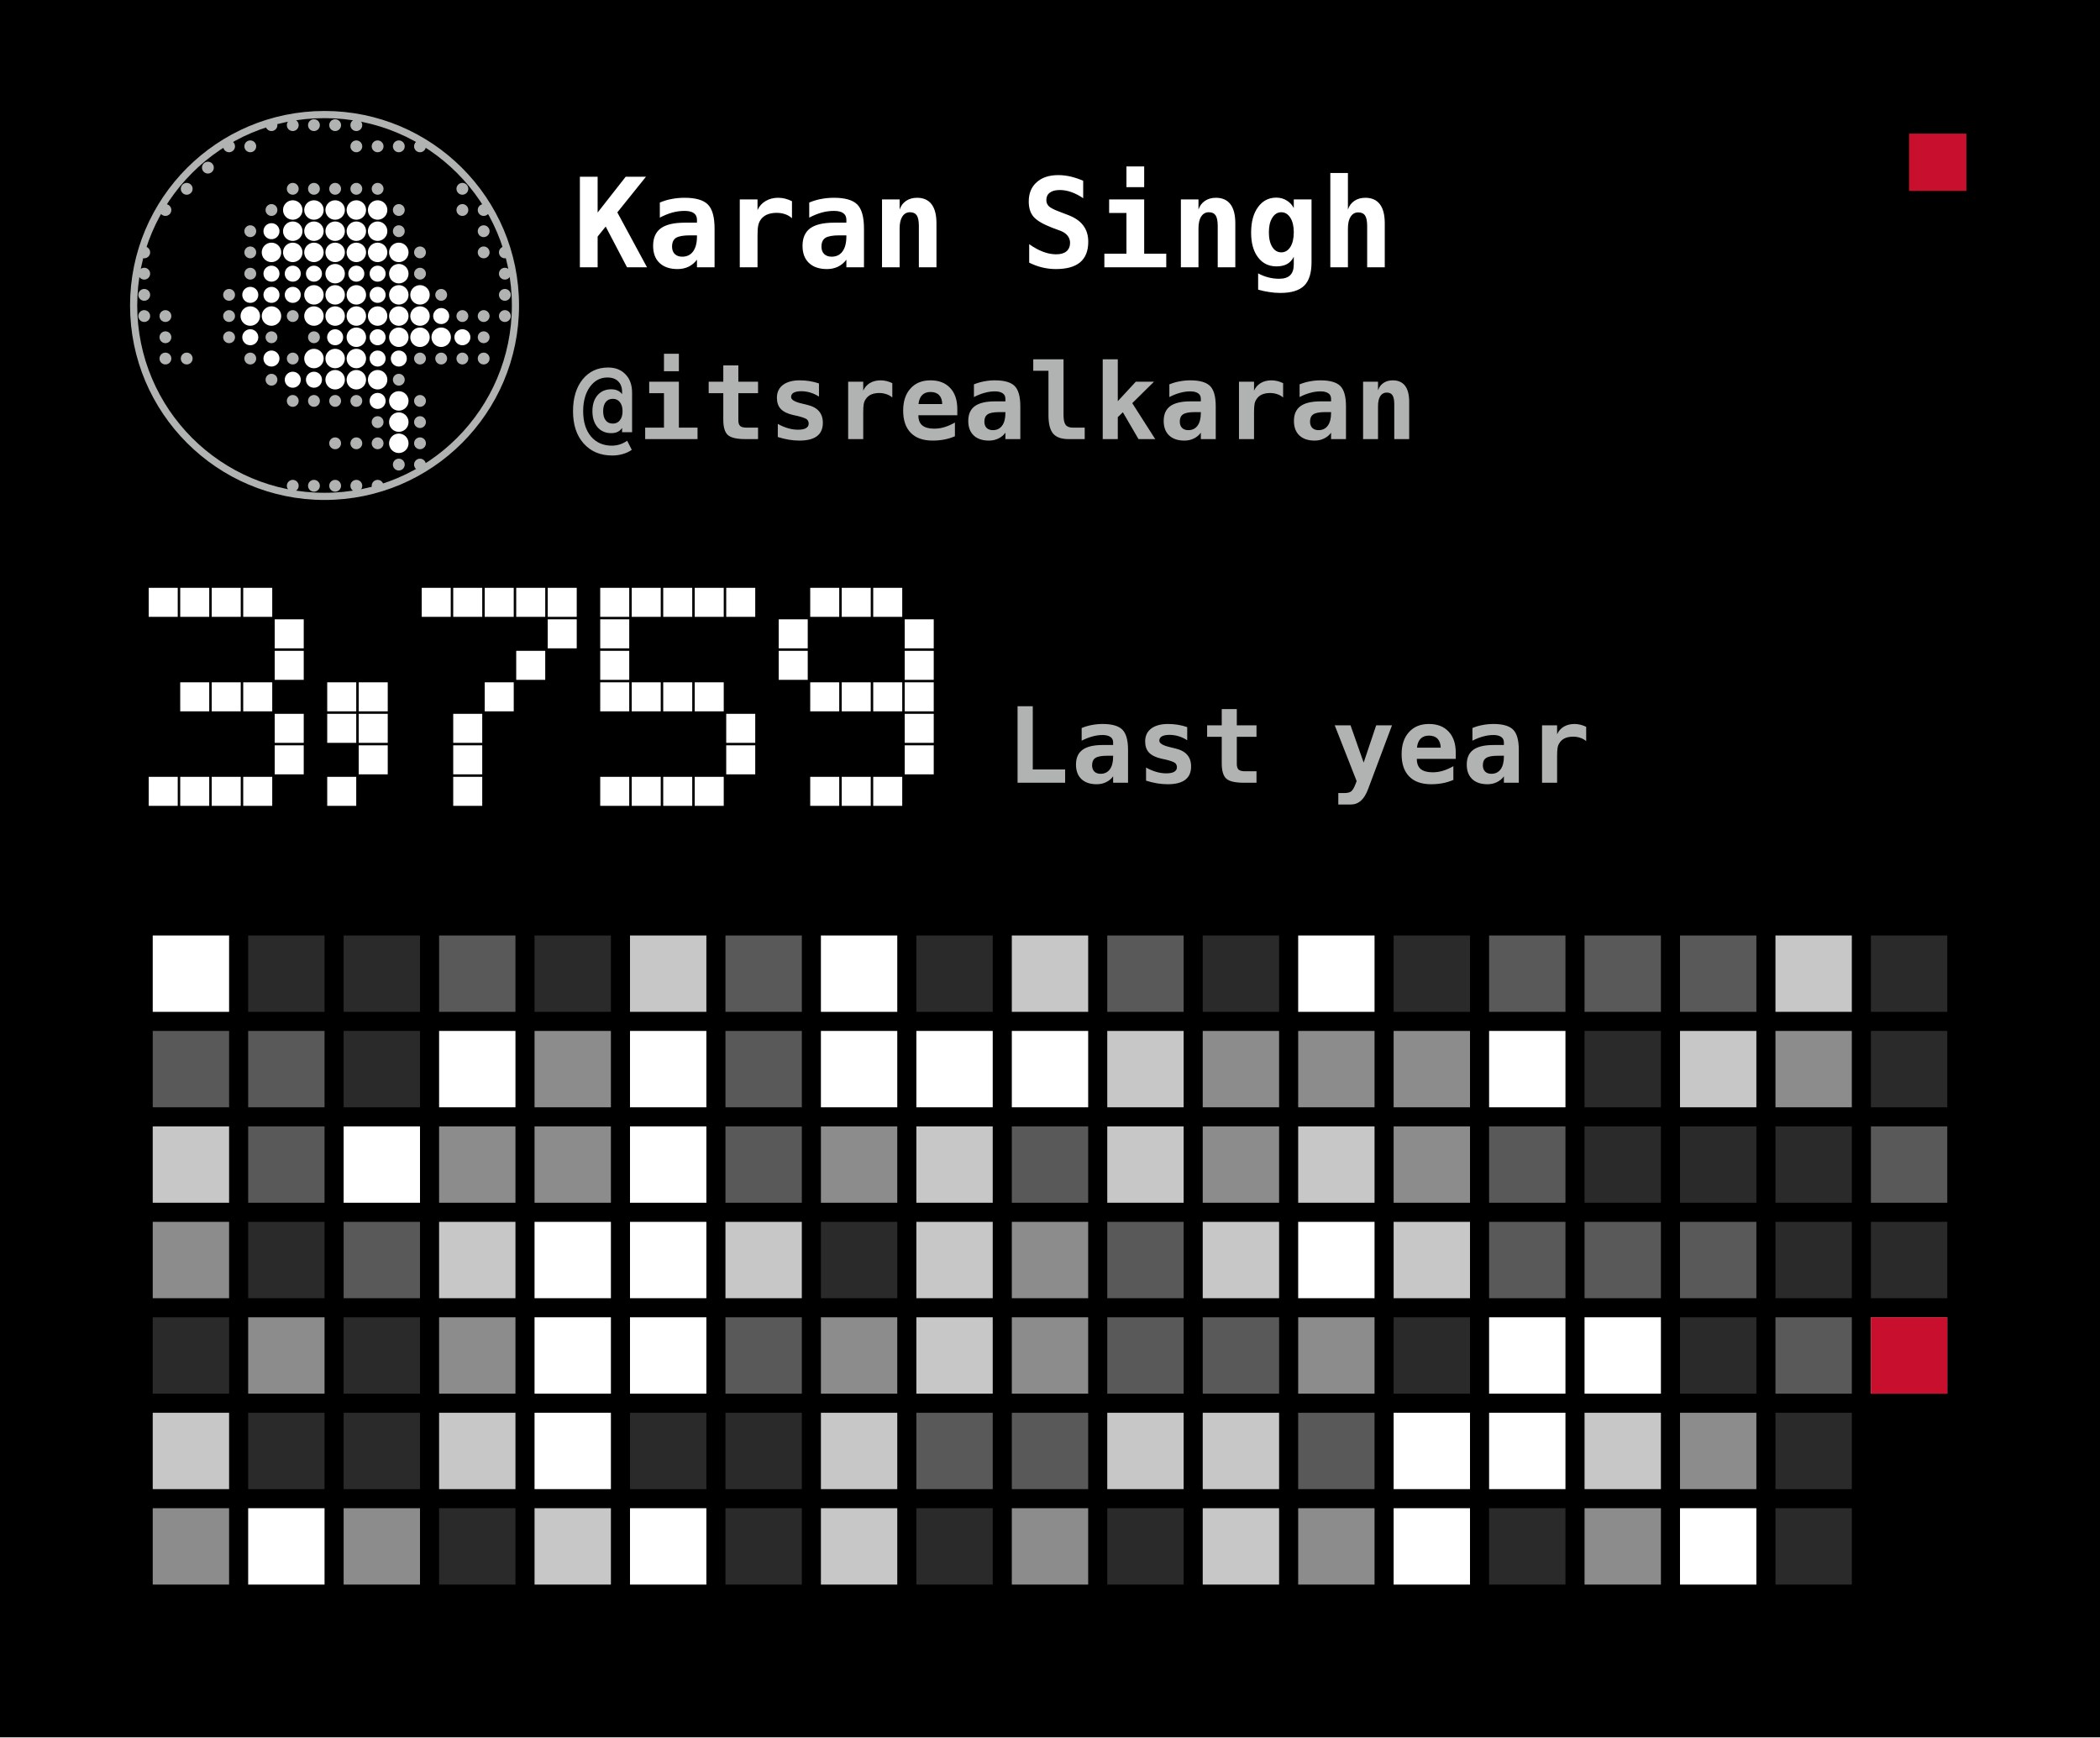
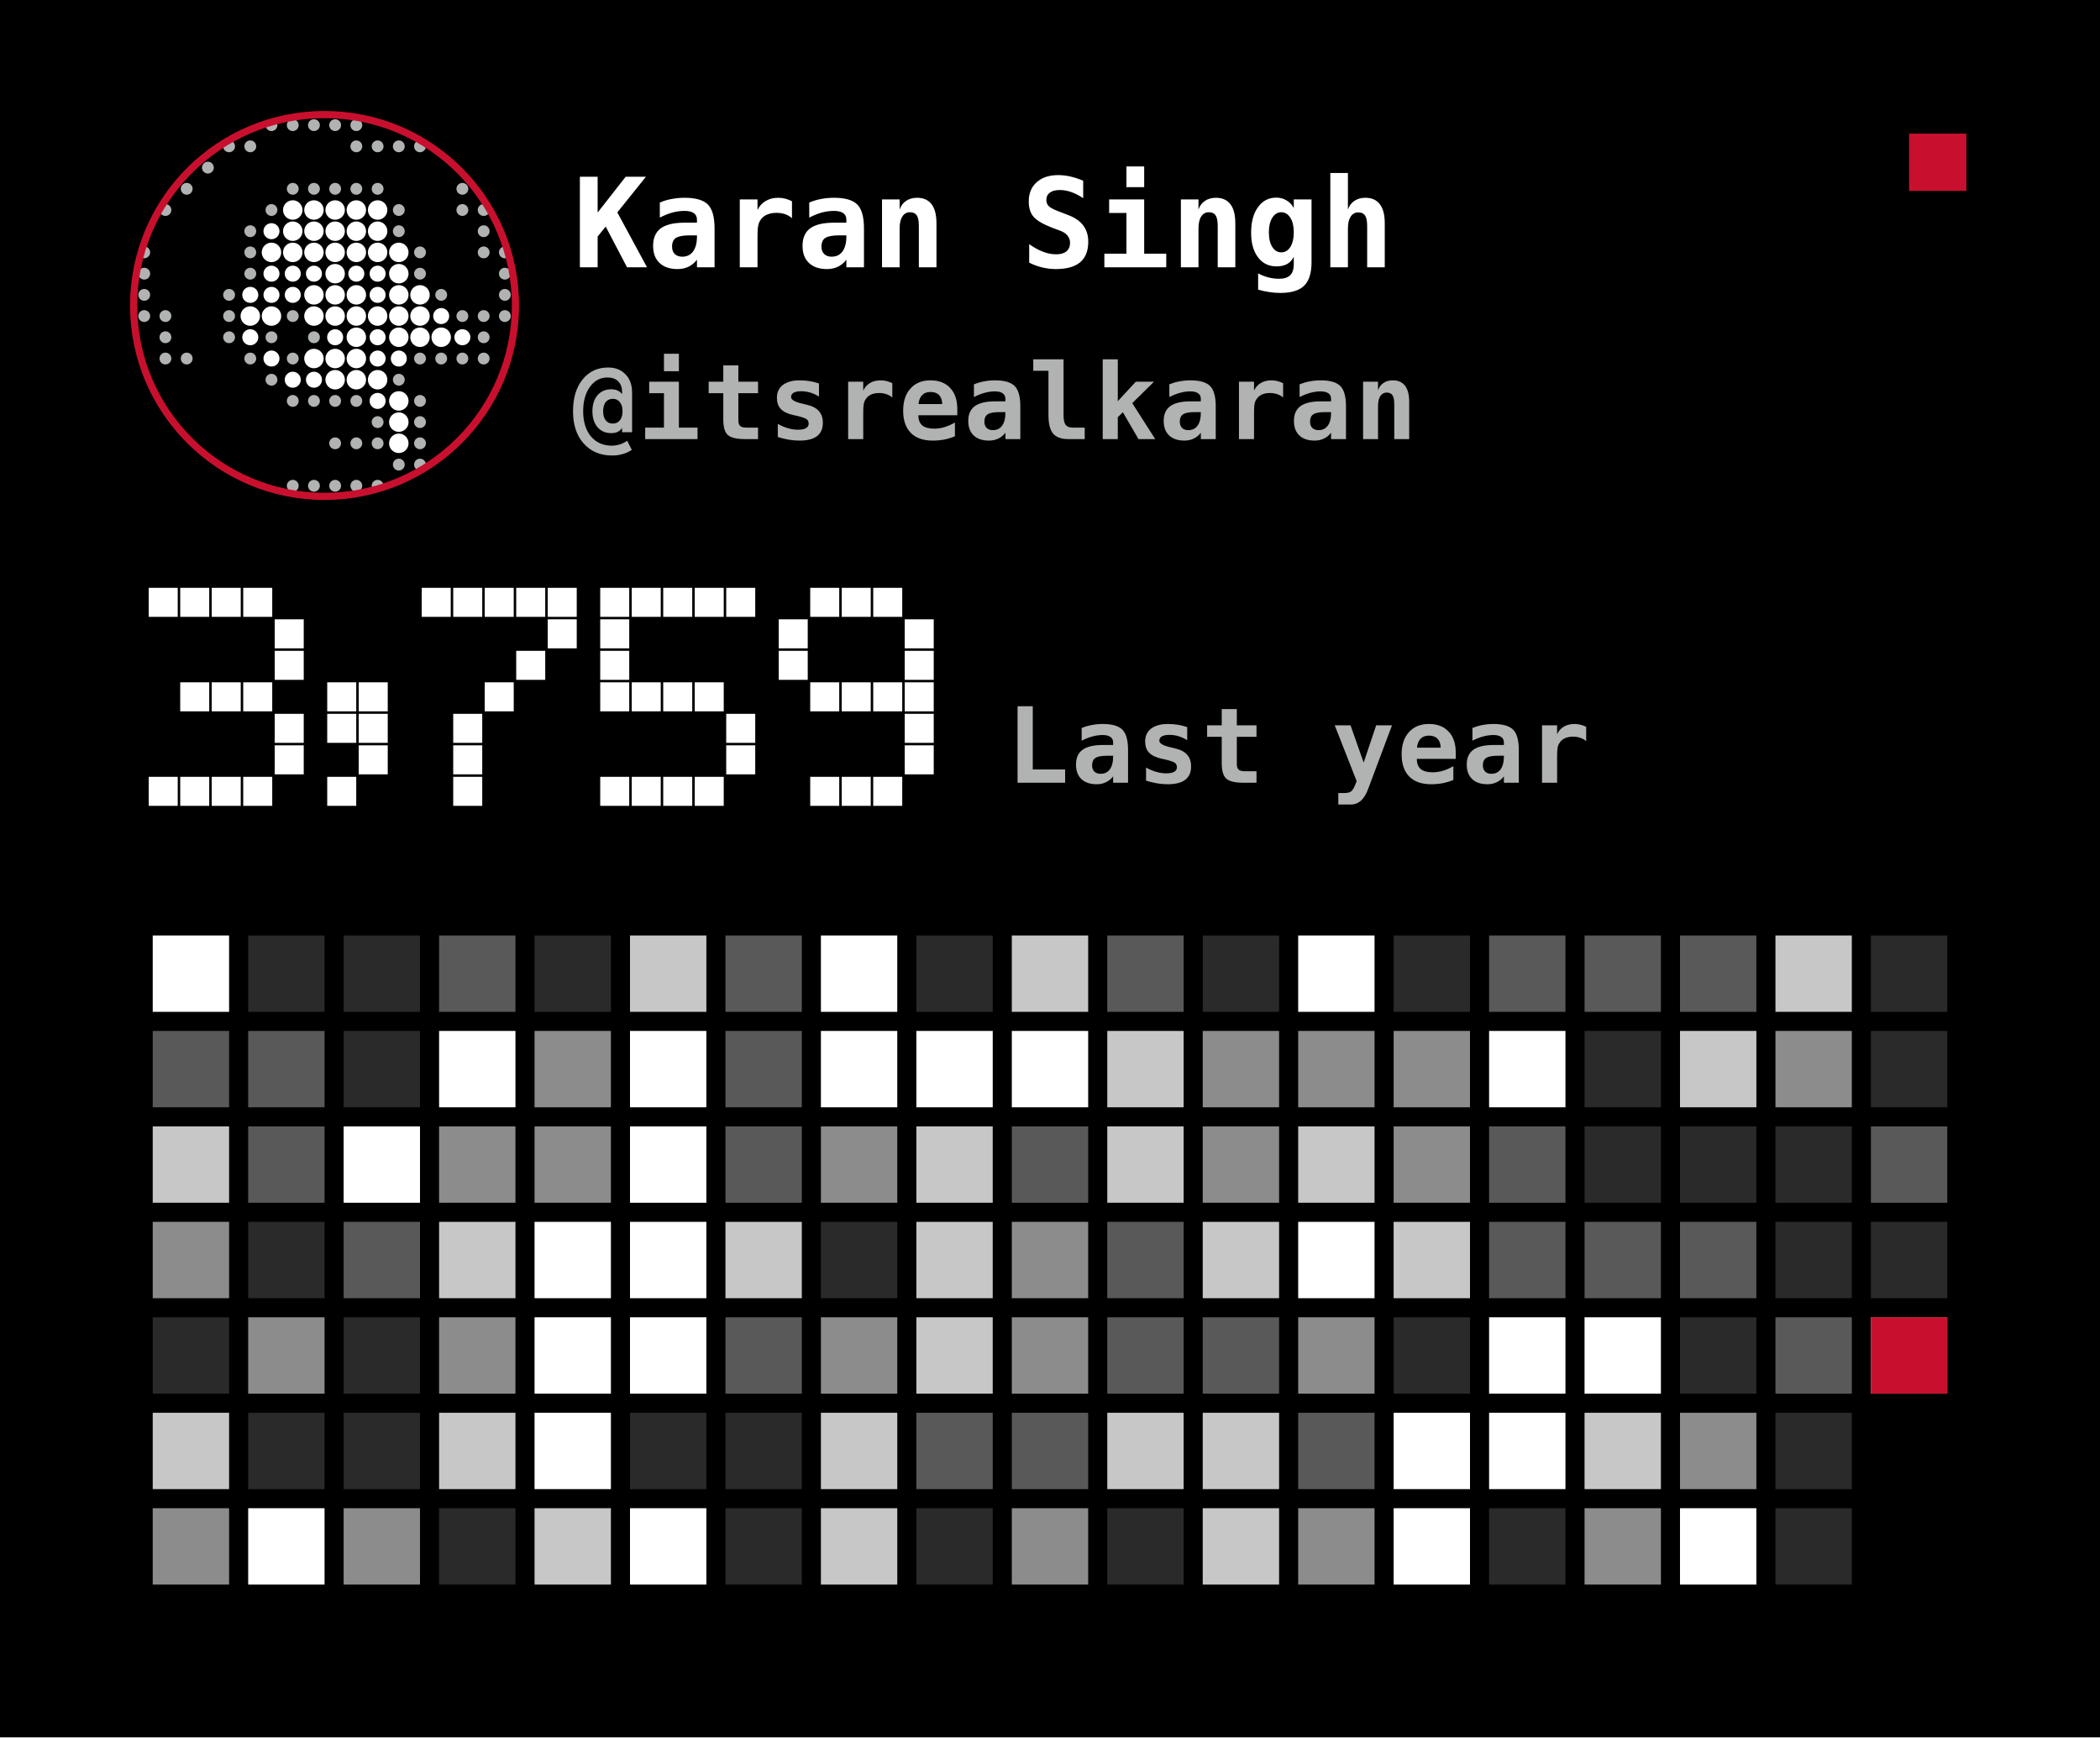
<svg xmlns="http://www.w3.org/2000/svg" width="220" height="182" viewBox="0 0 220 182" role="img">
  <rect width="220" height="182" fill="#000000" />
  <rect x="14" y="14" width="0" height="0" fill="#C8102E" />
  <clipPath id="pfp">
    <circle cx="34.00" cy="32.00" r="20.00" />
  </clipPath>
  <g clip-path="url(#pfp)">
    <circle cx="21.78" cy="13.11" r="0.62" fill="#B1B3B3" />
    <circle cx="26.22" cy="13.11" r="0.62" fill="#B1B3B3" />
    <circle cx="28.44" cy="13.11" r="0.62" fill="#B1B3B3" />
    <circle cx="30.67" cy="13.11" r="0.62" fill="#B1B3B3" />
    <circle cx="32.89" cy="13.11" r="0.62" fill="#B1B3B3" />
    <circle cx="35.11" cy="13.11" r="0.62" fill="#B1B3B3" />
    <circle cx="37.33" cy="13.11" r="0.62" fill="#B1B3B3" />
    <circle cx="19.56" cy="15.33" r="0.62" fill="#B1B3B3" />
    <circle cx="21.78" cy="15.33" r="0.84" fill="#FFFFFF" />
    <circle cx="24.00" cy="15.33" r="0.62" fill="#B1B3B3" />
    <circle cx="26.22" cy="15.33" r="0.62" fill="#B1B3B3" />
    <circle cx="37.33" cy="15.33" r="0.62" fill="#B1B3B3" />
    <circle cx="39.56" cy="15.33" r="0.62" fill="#B1B3B3" />
    <circle cx="41.78" cy="15.33" r="0.62" fill="#B1B3B3" />
    <circle cx="44.00" cy="15.33" r="0.62" fill="#B1B3B3" />
    <circle cx="19.56" cy="17.56" r="0.62" fill="#B1B3B3" />
    <circle cx="21.78" cy="17.56" r="0.62" fill="#B1B3B3" />
    <circle cx="17.33" cy="19.78" r="0.62" fill="#B1B3B3" />
    <circle cx="19.56" cy="19.78" r="0.62" fill="#B1B3B3" />
    <circle cx="30.67" cy="19.78" r="0.62" fill="#B1B3B3" />
    <circle cx="32.89" cy="19.78" r="0.62" fill="#B1B3B3" />
    <circle cx="35.11" cy="19.78" r="0.62" fill="#B1B3B3" />
    <circle cx="37.33" cy="19.78" r="0.62" fill="#B1B3B3" />
    <circle cx="39.56" cy="19.78" r="0.62" fill="#B1B3B3" />
    <circle cx="48.44" cy="19.78" r="0.62" fill="#B1B3B3" />
    <circle cx="17.33" cy="22.00" r="0.62" fill="#B1B3B3" />
    <circle cx="28.44" cy="22.00" r="0.62" fill="#B1B3B3" />
    <circle cx="30.67" cy="22.00" r="1.02" fill="#FFFFFF" />
    <circle cx="32.89" cy="22.00" r="1.02" fill="#FFFFFF" />
    <circle cx="35.11" cy="22.00" r="1.02" fill="#FFFFFF" />
    <circle cx="37.33" cy="22.00" r="1.02" fill="#FFFFFF" />
    <circle cx="39.56" cy="22.00" r="1.02" fill="#FFFFFF" />
    <circle cx="41.78" cy="22.00" r="0.62" fill="#B1B3B3" />
    <circle cx="48.44" cy="22.00" r="0.62" fill="#B1B3B3" />
    <circle cx="50.67" cy="22.00" r="0.62" fill="#B1B3B3" />
    <circle cx="15.11" cy="24.22" r="0.62" fill="#B1B3B3" />
    <circle cx="26.22" cy="24.22" r="0.62" fill="#B1B3B3" />
    <circle cx="28.44" cy="24.22" r="0.84" fill="#FFFFFF" />
    <circle cx="30.67" cy="24.22" r="1.02" fill="#FFFFFF" />
    <circle cx="32.89" cy="24.22" r="1.02" fill="#FFFFFF" />
    <circle cx="35.11" cy="24.22" r="1.02" fill="#FFFFFF" />
    <circle cx="37.33" cy="24.22" r="1.02" fill="#FFFFFF" />
    <circle cx="39.56" cy="24.22" r="1.02" fill="#FFFFFF" />
    <circle cx="41.78" cy="24.22" r="0.62" fill="#B1B3B3" />
    <circle cx="50.67" cy="24.22" r="0.62" fill="#B1B3B3" />
    <circle cx="15.11" cy="26.44" r="0.62" fill="#B1B3B3" />
    <circle cx="26.22" cy="26.44" r="0.62" fill="#B1B3B3" />
    <circle cx="28.44" cy="26.44" r="1.02" fill="#FFFFFF" />
    <circle cx="30.67" cy="26.44" r="1.02" fill="#FFFFFF" />
    <circle cx="32.89" cy="26.44" r="1.02" fill="#FFFFFF" />
    <circle cx="35.11" cy="26.44" r="1.02" fill="#FFFFFF" />
    <circle cx="37.33" cy="26.44" r="1.02" fill="#FFFFFF" />
    <circle cx="39.56" cy="26.44" r="1.02" fill="#FFFFFF" />
    <circle cx="41.78" cy="26.44" r="1.02" fill="#FFFFFF" />
    <circle cx="44.00" cy="26.44" r="0.62" fill="#B1B3B3" />
    <circle cx="50.67" cy="26.44" r="0.62" fill="#B1B3B3" />
    <circle cx="52.89" cy="26.44" r="0.62" fill="#B1B3B3" />
    <circle cx="15.11" cy="28.67" r="0.62" fill="#B1B3B3" />
    <circle cx="26.22" cy="28.67" r="0.62" fill="#B1B3B3" />
    <circle cx="28.44" cy="28.67" r="0.84" fill="#FFFFFF" />
    <circle cx="30.67" cy="28.67" r="0.84" fill="#FFFFFF" />
    <circle cx="32.89" cy="28.67" r="0.84" fill="#FFFFFF" />
    <circle cx="35.11" cy="28.67" r="1.02" fill="#FFFFFF" />
    <circle cx="37.33" cy="28.67" r="0.84" fill="#FFFFFF" />
    <circle cx="39.56" cy="28.67" r="0.84" fill="#FFFFFF" />
    <circle cx="41.78" cy="28.67" r="1.02" fill="#FFFFFF" />
    <circle cx="44.00" cy="28.67" r="0.62" fill="#B1B3B3" />
    <circle cx="52.89" cy="28.67" r="0.62" fill="#B1B3B3" />
    <circle cx="15.11" cy="30.89" r="0.62" fill="#B1B3B3" />
    <circle cx="24.00" cy="30.89" r="0.62" fill="#B1B3B3" />
    <circle cx="26.22" cy="30.89" r="0.84" fill="#FFFFFF" />
    <circle cx="28.44" cy="30.89" r="0.84" fill="#FFFFFF" />
    <circle cx="30.67" cy="30.89" r="0.84" fill="#FFFFFF" />
    <circle cx="32.89" cy="30.89" r="1.02" fill="#FFFFFF" />
    <circle cx="35.11" cy="30.89" r="1.02" fill="#FFFFFF" />
    <circle cx="37.33" cy="30.89" r="1.02" fill="#FFFFFF" />
    <circle cx="39.56" cy="30.89" r="0.84" fill="#FFFFFF" />
    <circle cx="41.78" cy="30.89" r="1.02" fill="#FFFFFF" />
    <circle cx="44.00" cy="30.89" r="1.02" fill="#FFFFFF" />
    <circle cx="46.22" cy="30.89" r="0.62" fill="#B1B3B3" />
    <circle cx="52.89" cy="30.89" r="0.62" fill="#B1B3B3" />
    <circle cx="15.11" cy="33.11" r="0.62" fill="#B1B3B3" />
    <circle cx="17.33" cy="33.11" r="0.62" fill="#B1B3B3" />
    <circle cx="24.00" cy="33.11" r="0.62" fill="#B1B3B3" />
    <circle cx="26.22" cy="33.11" r="1.02" fill="#FFFFFF" />
    <circle cx="28.44" cy="33.11" r="1.02" fill="#FFFFFF" />
    <circle cx="30.67" cy="33.11" r="0.62" fill="#B1B3B3" />
    <circle cx="32.89" cy="33.11" r="1.02" fill="#FFFFFF" />
    <circle cx="35.11" cy="33.11" r="1.02" fill="#FFFFFF" />
    <circle cx="37.33" cy="33.11" r="1.02" fill="#FFFFFF" />
    <circle cx="39.56" cy="33.11" r="1.02" fill="#FFFFFF" />
    <circle cx="41.78" cy="33.11" r="1.02" fill="#FFFFFF" />
    <circle cx="44.00" cy="33.11" r="1.02" fill="#FFFFFF" />
    <circle cx="46.22" cy="33.11" r="0.84" fill="#FFFFFF" />
    <circle cx="48.44" cy="33.11" r="0.62" fill="#B1B3B3" />
    <circle cx="50.67" cy="33.11" r="0.62" fill="#B1B3B3" />
    <circle cx="52.89" cy="33.11" r="0.62" fill="#B1B3B3" />
    <circle cx="17.33" cy="35.33" r="0.62" fill="#B1B3B3" />
    <circle cx="24.00" cy="35.33" r="0.62" fill="#B1B3B3" />
    <circle cx="26.22" cy="35.33" r="0.84" fill="#FFFFFF" />
    <circle cx="28.44" cy="35.33" r="0.62" fill="#B1B3B3" />
    <circle cx="32.89" cy="35.33" r="0.62" fill="#B1B3B3" />
    <circle cx="35.11" cy="35.33" r="0.84" fill="#FFFFFF" />
    <circle cx="37.33" cy="35.33" r="1.02" fill="#FFFFFF" />
    <circle cx="39.56" cy="35.33" r="0.84" fill="#FFFFFF" />
    <circle cx="41.78" cy="35.33" r="1.02" fill="#FFFFFF" />
    <circle cx="44.00" cy="35.33" r="1.02" fill="#FFFFFF" />
    <circle cx="46.22" cy="35.33" r="1.02" fill="#FFFFFF" />
    <circle cx="48.44" cy="35.33" r="0.84" fill="#FFFFFF" />
    <circle cx="50.67" cy="35.33" r="0.62" fill="#B1B3B3" />
    <circle cx="17.33" cy="37.56" r="0.62" fill="#B1B3B3" />
    <circle cx="19.56" cy="37.56" r="0.62" fill="#B1B3B3" />
    <circle cx="26.22" cy="37.56" r="0.62" fill="#B1B3B3" />
    <circle cx="28.44" cy="37.56" r="0.84" fill="#FFFFFF" />
    <circle cx="30.67" cy="37.56" r="0.62" fill="#B1B3B3" />
    <circle cx="32.89" cy="37.56" r="1.02" fill="#FFFFFF" />
    <circle cx="35.11" cy="37.56" r="1.02" fill="#FFFFFF" />
    <circle cx="37.33" cy="37.56" r="1.02" fill="#FFFFFF" />
    <circle cx="39.56" cy="37.56" r="0.84" fill="#FFFFFF" />
    <circle cx="41.78" cy="37.56" r="0.84" fill="#FFFFFF" />
    <circle cx="44.00" cy="37.56" r="0.62" fill="#B1B3B3" />
    <circle cx="46.22" cy="37.56" r="0.62" fill="#B1B3B3" />
    <circle cx="48.44" cy="37.56" r="0.62" fill="#B1B3B3" />
    <circle cx="50.67" cy="37.56" r="0.62" fill="#B1B3B3" />
    <circle cx="28.44" cy="39.78" r="0.62" fill="#B1B3B3" />
    <circle cx="30.67" cy="39.78" r="0.84" fill="#FFFFFF" />
    <circle cx="32.89" cy="39.78" r="0.84" fill="#FFFFFF" />
    <circle cx="35.11" cy="39.78" r="1.02" fill="#FFFFFF" />
    <circle cx="37.33" cy="39.78" r="1.02" fill="#FFFFFF" />
    <circle cx="39.56" cy="39.78" r="1.02" fill="#FFFFFF" />
    <circle cx="41.78" cy="39.78" r="0.62" fill="#B1B3B3" />
    <circle cx="30.67" cy="42.00" r="0.62" fill="#B1B3B3" />
    <circle cx="32.89" cy="42.00" r="0.62" fill="#B1B3B3" />
    <circle cx="35.11" cy="42.00" r="0.62" fill="#B1B3B3" />
    <circle cx="37.33" cy="42.00" r="0.62" fill="#B1B3B3" />
    <circle cx="39.56" cy="42.00" r="0.84" fill="#FFFFFF" />
    <circle cx="41.78" cy="42.00" r="1.02" fill="#FFFFFF" />
    <circle cx="44.00" cy="42.00" r="0.62" fill="#B1B3B3" />
    <circle cx="39.56" cy="44.22" r="0.62" fill="#B1B3B3" />
    <circle cx="41.78" cy="44.22" r="1.02" fill="#FFFFFF" />
    <circle cx="44.00" cy="44.22" r="0.62" fill="#B1B3B3" />
    <circle cx="35.11" cy="46.44" r="0.62" fill="#B1B3B3" />
    <circle cx="37.33" cy="46.44" r="0.62" fill="#B1B3B3" />
    <circle cx="39.56" cy="46.44" r="0.62" fill="#B1B3B3" />
    <circle cx="41.78" cy="46.44" r="1.02" fill="#FFFFFF" />
    <circle cx="44.00" cy="46.44" r="0.62" fill="#B1B3B3" />
    <circle cx="41.78" cy="48.67" r="0.62" fill="#B1B3B3" />
    <circle cx="44.00" cy="48.67" r="0.62" fill="#B1B3B3" />
    <circle cx="30.67" cy="50.89" r="0.62" fill="#B1B3B3" />
    <circle cx="32.89" cy="50.89" r="0.62" fill="#B1B3B3" />
    <circle cx="35.11" cy="50.89" r="0.62" fill="#B1B3B3" />
    <circle cx="37.33" cy="50.89" r="0.62" fill="#B1B3B3" />
    <circle cx="39.56" cy="50.89" r="0.62" fill="#B1B3B3" />
    <circle cx="41.78" cy="50.89" r="0.62" fill="#B1B3B3" />
  </g>
-   <circle cx="34.00" cy="32.00" r="20.00" fill="none" stroke="#B1B3B3" stroke-width="0.75" />
+   <circle cx="34.00" cy="32.00" r="20.00" fill="none" stroke="#C8102E" stroke-width="0.75" />
  <text x="60" y="28" fill="#FFFFFF" text-anchor="start" font-family="ui-monospace, Geist Mono, monospace" font-weight="700" font-size="13" letter-spacing="0" dominant-baseline="auto">Karan Singh</text>
  <text x="60" y="46" fill="#B1B3B3" text-anchor="start" font-family="ui-monospace, Geist Mono, monospace" font-weight="700" font-size="11" letter-spacing="0.2" dominant-baseline="auto">@itsrealkaran</text>
  <rect x="15.58" y="61.58" width="3.04" height="3.04" fill="#FFFFFF" />
  <rect x="18.88" y="61.58" width="3.04" height="3.04" fill="#FFFFFF" />
  <rect x="22.18" y="61.58" width="3.04" height="3.04" fill="#FFFFFF" />
  <rect x="25.48" y="61.58" width="3.04" height="3.04" fill="#FFFFFF" />
  <rect x="28.78" y="64.88" width="3.04" height="3.04" fill="#FFFFFF" />
  <rect x="28.78" y="68.18" width="3.04" height="3.04" fill="#FFFFFF" />
  <rect x="18.88" y="71.48" width="3.04" height="3.04" fill="#FFFFFF" />
  <rect x="22.18" y="71.48" width="3.04" height="3.04" fill="#FFFFFF" />
  <rect x="25.48" y="71.48" width="3.04" height="3.04" fill="#FFFFFF" />
  <rect x="28.78" y="74.78" width="3.04" height="3.04" fill="#FFFFFF" />
  <rect x="28.78" y="78.08" width="3.04" height="3.04" fill="#FFFFFF" />
  <rect x="15.58" y="81.38" width="3.04" height="3.04" fill="#FFFFFF" />
  <rect x="18.88" y="81.38" width="3.04" height="3.04" fill="#FFFFFF" />
  <rect x="22.18" y="81.38" width="3.04" height="3.04" fill="#FFFFFF" />
  <rect x="25.48" y="81.38" width="3.04" height="3.04" fill="#FFFFFF" />
  <rect x="34.28" y="71.48" width="3.04" height="3.04" fill="#FFFFFF" />
  <rect x="37.58" y="71.48" width="3.04" height="3.04" fill="#FFFFFF" />
  <rect x="34.28" y="74.78" width="3.04" height="3.04" fill="#FFFFFF" />
  <rect x="37.58" y="74.78" width="3.04" height="3.04" fill="#FFFFFF" />
  <rect x="37.58" y="78.08" width="3.04" height="3.04" fill="#FFFFFF" />
  <rect x="34.28" y="81.38" width="3.04" height="3.04" fill="#FFFFFF" />
  <rect x="44.18" y="61.58" width="3.04" height="3.04" fill="#FFFFFF" />
  <rect x="47.48" y="61.58" width="3.04" height="3.04" fill="#FFFFFF" />
  <rect x="50.78" y="61.58" width="3.04" height="3.04" fill="#FFFFFF" />
  <rect x="54.08" y="61.58" width="3.04" height="3.04" fill="#FFFFFF" />
  <rect x="57.38" y="61.58" width="3.04" height="3.04" fill="#FFFFFF" />
  <rect x="57.38" y="64.88" width="3.04" height="3.04" fill="#FFFFFF" />
  <rect x="54.08" y="68.18" width="3.04" height="3.04" fill="#FFFFFF" />
  <rect x="50.78" y="71.48" width="3.04" height="3.04" fill="#FFFFFF" />
  <rect x="47.48" y="74.78" width="3.04" height="3.04" fill="#FFFFFF" />
  <rect x="47.48" y="78.08" width="3.04" height="3.04" fill="#FFFFFF" />
  <rect x="47.48" y="81.38" width="3.04" height="3.04" fill="#FFFFFF" />
  <rect x="62.88" y="61.58" width="3.04" height="3.04" fill="#FFFFFF" />
  <rect x="66.18" y="61.58" width="3.04" height="3.04" fill="#FFFFFF" />
  <rect x="69.48" y="61.58" width="3.04" height="3.04" fill="#FFFFFF" />
  <rect x="72.78" y="61.58" width="3.04" height="3.04" fill="#FFFFFF" />
  <rect x="76.08" y="61.58" width="3.04" height="3.04" fill="#FFFFFF" />
  <rect x="62.88" y="64.88" width="3.04" height="3.04" fill="#FFFFFF" />
  <rect x="62.88" y="68.18" width="3.04" height="3.04" fill="#FFFFFF" />
  <rect x="62.88" y="71.48" width="3.04" height="3.04" fill="#FFFFFF" />
  <rect x="66.18" y="71.48" width="3.04" height="3.04" fill="#FFFFFF" />
  <rect x="69.48" y="71.48" width="3.04" height="3.04" fill="#FFFFFF" />
  <rect x="72.78" y="71.48" width="3.04" height="3.04" fill="#FFFFFF" />
  <rect x="76.08" y="74.78" width="3.04" height="3.04" fill="#FFFFFF" />
  <rect x="76.08" y="78.08" width="3.04" height="3.04" fill="#FFFFFF" />
  <rect x="62.88" y="81.38" width="3.04" height="3.04" fill="#FFFFFF" />
  <rect x="66.18" y="81.38" width="3.04" height="3.04" fill="#FFFFFF" />
  <rect x="69.48" y="81.38" width="3.04" height="3.04" fill="#FFFFFF" />
  <rect x="72.78" y="81.38" width="3.04" height="3.04" fill="#FFFFFF" />
  <rect x="84.88" y="61.58" width="3.04" height="3.04" fill="#FFFFFF" />
  <rect x="88.18" y="61.58" width="3.04" height="3.04" fill="#FFFFFF" />
  <rect x="91.48" y="61.58" width="3.04" height="3.04" fill="#FFFFFF" />
  <rect x="81.58" y="64.88" width="3.04" height="3.04" fill="#FFFFFF" />
  <rect x="94.78" y="64.88" width="3.04" height="3.04" fill="#FFFFFF" />
  <rect x="81.58" y="68.18" width="3.04" height="3.04" fill="#FFFFFF" />
  <rect x="94.78" y="68.18" width="3.04" height="3.04" fill="#FFFFFF" />
  <rect x="84.88" y="71.48" width="3.04" height="3.04" fill="#FFFFFF" />
  <rect x="88.18" y="71.48" width="3.04" height="3.04" fill="#FFFFFF" />
  <rect x="91.48" y="71.48" width="3.04" height="3.04" fill="#FFFFFF" />
  <rect x="94.78" y="71.48" width="3.04" height="3.04" fill="#FFFFFF" />
  <rect x="94.78" y="74.78" width="3.04" height="3.04" fill="#FFFFFF" />
  <rect x="94.78" y="78.08" width="3.04" height="3.04" fill="#FFFFFF" />
  <rect x="84.88" y="81.38" width="3.04" height="3.04" fill="#FFFFFF" />
  <rect x="88.18" y="81.38" width="3.04" height="3.04" fill="#FFFFFF" />
  <rect x="91.48" y="81.38" width="3.04" height="3.04" fill="#FFFFFF" />
  <text x="105.4" y="82.0" fill="#B1B3B3" text-anchor="start" font-family="ui-monospace, Geist Mono, monospace" font-weight="700" font-size="11" letter-spacing="0.2" dominant-baseline="auto">Last year</text>
  <rect x="200" y="14" width="6" height="6" fill="#C8102E" />
  <rect x="16" y="98" width="8" height="8" fill="#FFFFFF" />
  <rect x="16" y="108" width="8" height="8" fill="#FFFFFF" opacity="0.35" />
  <rect x="16" y="118" width="8" height="8" fill="#FFFFFF" opacity="0.78" />
  <rect x="16" y="128" width="8" height="8" fill="#FFFFFF" opacity="0.55" />
  <rect x="16" y="138" width="8" height="8" fill="#2A2A2A" />
  <rect x="16" y="148" width="8" height="8" fill="#FFFFFF" opacity="0.78" />
  <rect x="16" y="158" width="8" height="8" fill="#FFFFFF" opacity="0.55" />
  <rect x="26" y="98" width="8" height="8" fill="#2A2A2A" />
  <rect x="26" y="108" width="8" height="8" fill="#FFFFFF" opacity="0.35" />
  <rect x="26" y="118" width="8" height="8" fill="#FFFFFF" opacity="0.35" />
  <rect x="26" y="128" width="8" height="8" fill="#2A2A2A" />
  <rect x="26" y="138" width="8" height="8" fill="#FFFFFF" opacity="0.55" />
  <rect x="26" y="148" width="8" height="8" fill="#2A2A2A" />
  <rect x="26" y="158" width="8" height="8" fill="#FFFFFF" />
  <rect x="36" y="98" width="8" height="8" fill="#2A2A2A" />
  <rect x="36" y="108" width="8" height="8" fill="#2A2A2A" />
  <rect x="36" y="118" width="8" height="8" fill="#FFFFFF" />
  <rect x="36" y="128" width="8" height="8" fill="#FFFFFF" opacity="0.35" />
  <rect x="36" y="138" width="8" height="8" fill="#2A2A2A" />
  <rect x="36" y="148" width="8" height="8" fill="#2A2A2A" />
  <rect x="36" y="158" width="8" height="8" fill="#FFFFFF" opacity="0.55" />
  <rect x="46" y="98" width="8" height="8" fill="#FFFFFF" opacity="0.35" />
  <rect x="46" y="108" width="8" height="8" fill="#FFFFFF" />
  <rect x="46" y="118" width="8" height="8" fill="#FFFFFF" opacity="0.55" />
  <rect x="46" y="128" width="8" height="8" fill="#FFFFFF" opacity="0.78" />
  <rect x="46" y="138" width="8" height="8" fill="#FFFFFF" opacity="0.55" />
  <rect x="46" y="148" width="8" height="8" fill="#FFFFFF" opacity="0.78" />
  <rect x="46" y="158" width="8" height="8" fill="#2A2A2A" />
  <rect x="56" y="98" width="8" height="8" fill="#2A2A2A" />
  <rect x="56" y="108" width="8" height="8" fill="#FFFFFF" opacity="0.55" />
  <rect x="56" y="118" width="8" height="8" fill="#FFFFFF" opacity="0.55" />
  <rect x="56" y="128" width="8" height="8" fill="#FFFFFF" />
  <rect x="56" y="138" width="8" height="8" fill="#FFFFFF" />
  <rect x="56" y="148" width="8" height="8" fill="#FFFFFF" />
  <rect x="56" y="158" width="8" height="8" fill="#FFFFFF" opacity="0.78" />
  <rect x="66" y="98" width="8" height="8" fill="#FFFFFF" opacity="0.78" />
  <rect x="66" y="108" width="8" height="8" fill="#FFFFFF" />
  <rect x="66" y="118" width="8" height="8" fill="#FFFFFF" />
  <rect x="66" y="128" width="8" height="8" fill="#FFFFFF" />
  <rect x="66" y="138" width="8" height="8" fill="#FFFFFF" />
  <rect x="66" y="148" width="8" height="8" fill="#2A2A2A" />
  <rect x="66" y="158" width="8" height="8" fill="#FFFFFF" />
  <rect x="76" y="98" width="8" height="8" fill="#FFFFFF" opacity="0.35" />
  <rect x="76" y="108" width="8" height="8" fill="#FFFFFF" opacity="0.35" />
  <rect x="76" y="118" width="8" height="8" fill="#FFFFFF" opacity="0.35" />
  <rect x="76" y="128" width="8" height="8" fill="#FFFFFF" opacity="0.78" />
  <rect x="76" y="138" width="8" height="8" fill="#FFFFFF" opacity="0.35" />
  <rect x="76" y="148" width="8" height="8" fill="#2A2A2A" />
  <rect x="76" y="158" width="8" height="8" fill="#2A2A2A" />
  <rect x="86" y="98" width="8" height="8" fill="#FFFFFF" />
  <rect x="86" y="108" width="8" height="8" fill="#FFFFFF" />
  <rect x="86" y="118" width="8" height="8" fill="#FFFFFF" opacity="0.55" />
  <rect x="86" y="128" width="8" height="8" fill="#2A2A2A" />
  <rect x="86" y="138" width="8" height="8" fill="#FFFFFF" opacity="0.55" />
  <rect x="86" y="148" width="8" height="8" fill="#FFFFFF" opacity="0.78" />
  <rect x="86" y="158" width="8" height="8" fill="#FFFFFF" opacity="0.78" />
  <rect x="96" y="98" width="8" height="8" fill="#2A2A2A" />
  <rect x="96" y="108" width="8" height="8" fill="#FFFFFF" />
  <rect x="96" y="118" width="8" height="8" fill="#FFFFFF" opacity="0.78" />
  <rect x="96" y="128" width="8" height="8" fill="#FFFFFF" opacity="0.78" />
  <rect x="96" y="138" width="8" height="8" fill="#FFFFFF" opacity="0.78" />
  <rect x="96" y="148" width="8" height="8" fill="#FFFFFF" opacity="0.35" />
  <rect x="96" y="158" width="8" height="8" fill="#2A2A2A" />
  <rect x="106" y="98" width="8" height="8" fill="#FFFFFF" opacity="0.78" />
  <rect x="106" y="108" width="8" height="8" fill="#FFFFFF" />
  <rect x="106" y="118" width="8" height="8" fill="#FFFFFF" opacity="0.35" />
  <rect x="106" y="128" width="8" height="8" fill="#FFFFFF" opacity="0.55" />
  <rect x="106" y="138" width="8" height="8" fill="#FFFFFF" opacity="0.55" />
  <rect x="106" y="148" width="8" height="8" fill="#FFFFFF" opacity="0.35" />
  <rect x="106" y="158" width="8" height="8" fill="#FFFFFF" opacity="0.55" />
  <rect x="116" y="98" width="8" height="8" fill="#FFFFFF" opacity="0.35" />
  <rect x="116" y="108" width="8" height="8" fill="#FFFFFF" opacity="0.78" />
  <rect x="116" y="118" width="8" height="8" fill="#FFFFFF" opacity="0.78" />
  <rect x="116" y="128" width="8" height="8" fill="#FFFFFF" opacity="0.35" />
  <rect x="116" y="138" width="8" height="8" fill="#FFFFFF" opacity="0.35" />
  <rect x="116" y="148" width="8" height="8" fill="#FFFFFF" opacity="0.78" />
  <rect x="116" y="158" width="8" height="8" fill="#2A2A2A" />
  <rect x="126" y="98" width="8" height="8" fill="#2A2A2A" />
  <rect x="126" y="108" width="8" height="8" fill="#FFFFFF" opacity="0.55" />
  <rect x="126" y="118" width="8" height="8" fill="#FFFFFF" opacity="0.55" />
  <rect x="126" y="128" width="8" height="8" fill="#FFFFFF" opacity="0.78" />
  <rect x="126" y="138" width="8" height="8" fill="#FFFFFF" opacity="0.35" />
  <rect x="126" y="148" width="8" height="8" fill="#FFFFFF" opacity="0.78" />
  <rect x="126" y="158" width="8" height="8" fill="#FFFFFF" opacity="0.78" />
  <rect x="136" y="98" width="8" height="8" fill="#FFFFFF" />
  <rect x="136" y="108" width="8" height="8" fill="#FFFFFF" opacity="0.55" />
  <rect x="136" y="118" width="8" height="8" fill="#FFFFFF" opacity="0.78" />
  <rect x="136" y="128" width="8" height="8" fill="#FFFFFF" />
  <rect x="136" y="138" width="8" height="8" fill="#FFFFFF" opacity="0.55" />
  <rect x="136" y="148" width="8" height="8" fill="#FFFFFF" opacity="0.35" />
  <rect x="136" y="158" width="8" height="8" fill="#FFFFFF" opacity="0.55" />
  <rect x="146" y="98" width="8" height="8" fill="#2A2A2A" />
  <rect x="146" y="108" width="8" height="8" fill="#FFFFFF" opacity="0.55" />
  <rect x="146" y="118" width="8" height="8" fill="#FFFFFF" opacity="0.55" />
  <rect x="146" y="128" width="8" height="8" fill="#FFFFFF" opacity="0.78" />
  <rect x="146" y="138" width="8" height="8" fill="#2A2A2A" />
  <rect x="146" y="148" width="8" height="8" fill="#FFFFFF" />
  <rect x="146" y="158" width="8" height="8" fill="#FFFFFF" />
  <rect x="156" y="98" width="8" height="8" fill="#FFFFFF" opacity="0.35" />
  <rect x="156" y="108" width="8" height="8" fill="#FFFFFF" />
  <rect x="156" y="118" width="8" height="8" fill="#FFFFFF" opacity="0.35" />
  <rect x="156" y="128" width="8" height="8" fill="#FFFFFF" opacity="0.35" />
  <rect x="156" y="138" width="8" height="8" fill="#FFFFFF" />
  <rect x="156" y="148" width="8" height="8" fill="#FFFFFF" />
  <rect x="156" y="158" width="8" height="8" fill="#2A2A2A" />
  <rect x="166" y="98" width="8" height="8" fill="#FFFFFF" opacity="0.35" />
  <rect x="166" y="108" width="8" height="8" fill="#2A2A2A" />
  <rect x="166" y="118" width="8" height="8" fill="#2A2A2A" />
  <rect x="166" y="128" width="8" height="8" fill="#FFFFFF" opacity="0.35" />
  <rect x="166" y="138" width="8" height="8" fill="#FFFFFF" />
  <rect x="166" y="148" width="8" height="8" fill="#FFFFFF" opacity="0.78" />
  <rect x="166" y="158" width="8" height="8" fill="#FFFFFF" opacity="0.55" />
  <rect x="176" y="98" width="8" height="8" fill="#FFFFFF" opacity="0.35" />
  <rect x="176" y="108" width="8" height="8" fill="#FFFFFF" opacity="0.78" />
  <rect x="176" y="118" width="8" height="8" fill="#2A2A2A" />
  <rect x="176" y="128" width="8" height="8" fill="#FFFFFF" opacity="0.35" />
  <rect x="176" y="138" width="8" height="8" fill="#2A2A2A" />
  <rect x="176" y="148" width="8" height="8" fill="#FFFFFF" opacity="0.55" />
  <rect x="176" y="158" width="8" height="8" fill="#FFFFFF" />
  <rect x="186" y="98" width="8" height="8" fill="#FFFFFF" opacity="0.78" />
  <rect x="186" y="108" width="8" height="8" fill="#FFFFFF" opacity="0.55" />
  <rect x="186" y="118" width="8" height="8" fill="#2A2A2A" />
  <rect x="186" y="128" width="8" height="8" fill="#2A2A2A" />
  <rect x="186" y="138" width="8" height="8" fill="#FFFFFF" opacity="0.35" />
  <rect x="186" y="148" width="8" height="8" fill="#2A2A2A" />
  <rect x="186" y="158" width="8" height="8" fill="#2A2A2A" />
  <rect x="196" y="98" width="8" height="8" fill="#2A2A2A" />
  <rect x="196" y="108" width="8" height="8" fill="#2A2A2A" />
  <rect x="196" y="118" width="8" height="8" fill="#FFFFFF" opacity="0.35" />
  <rect x="196" y="128" width="8" height="8" fill="#2A2A2A" />
  <rect x="196" y="138" width="8" height="8" fill="#FFFFFF" opacity="0.78" />
  <rect x="196" y="138" width="8" height="8" fill="#C8102E" />
</svg>
